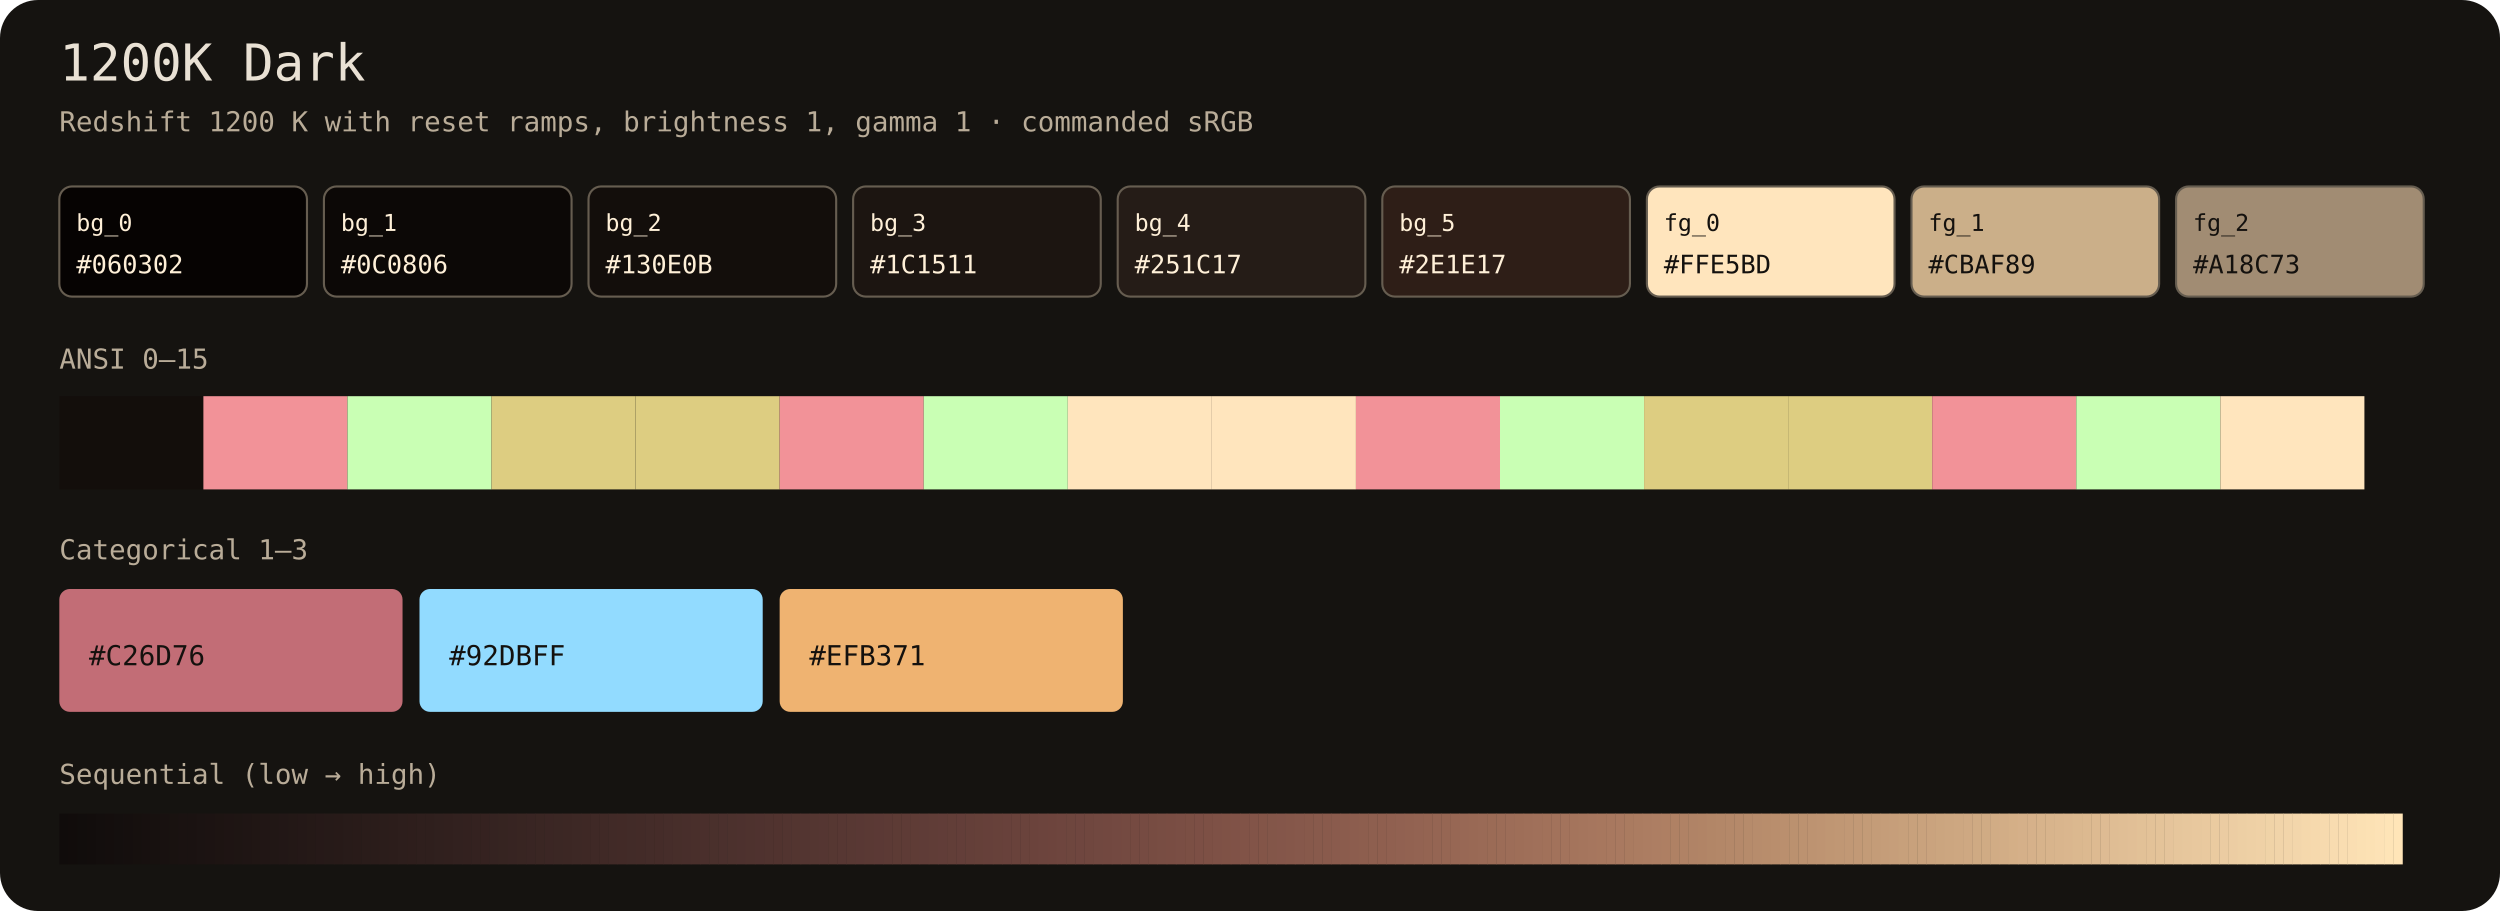
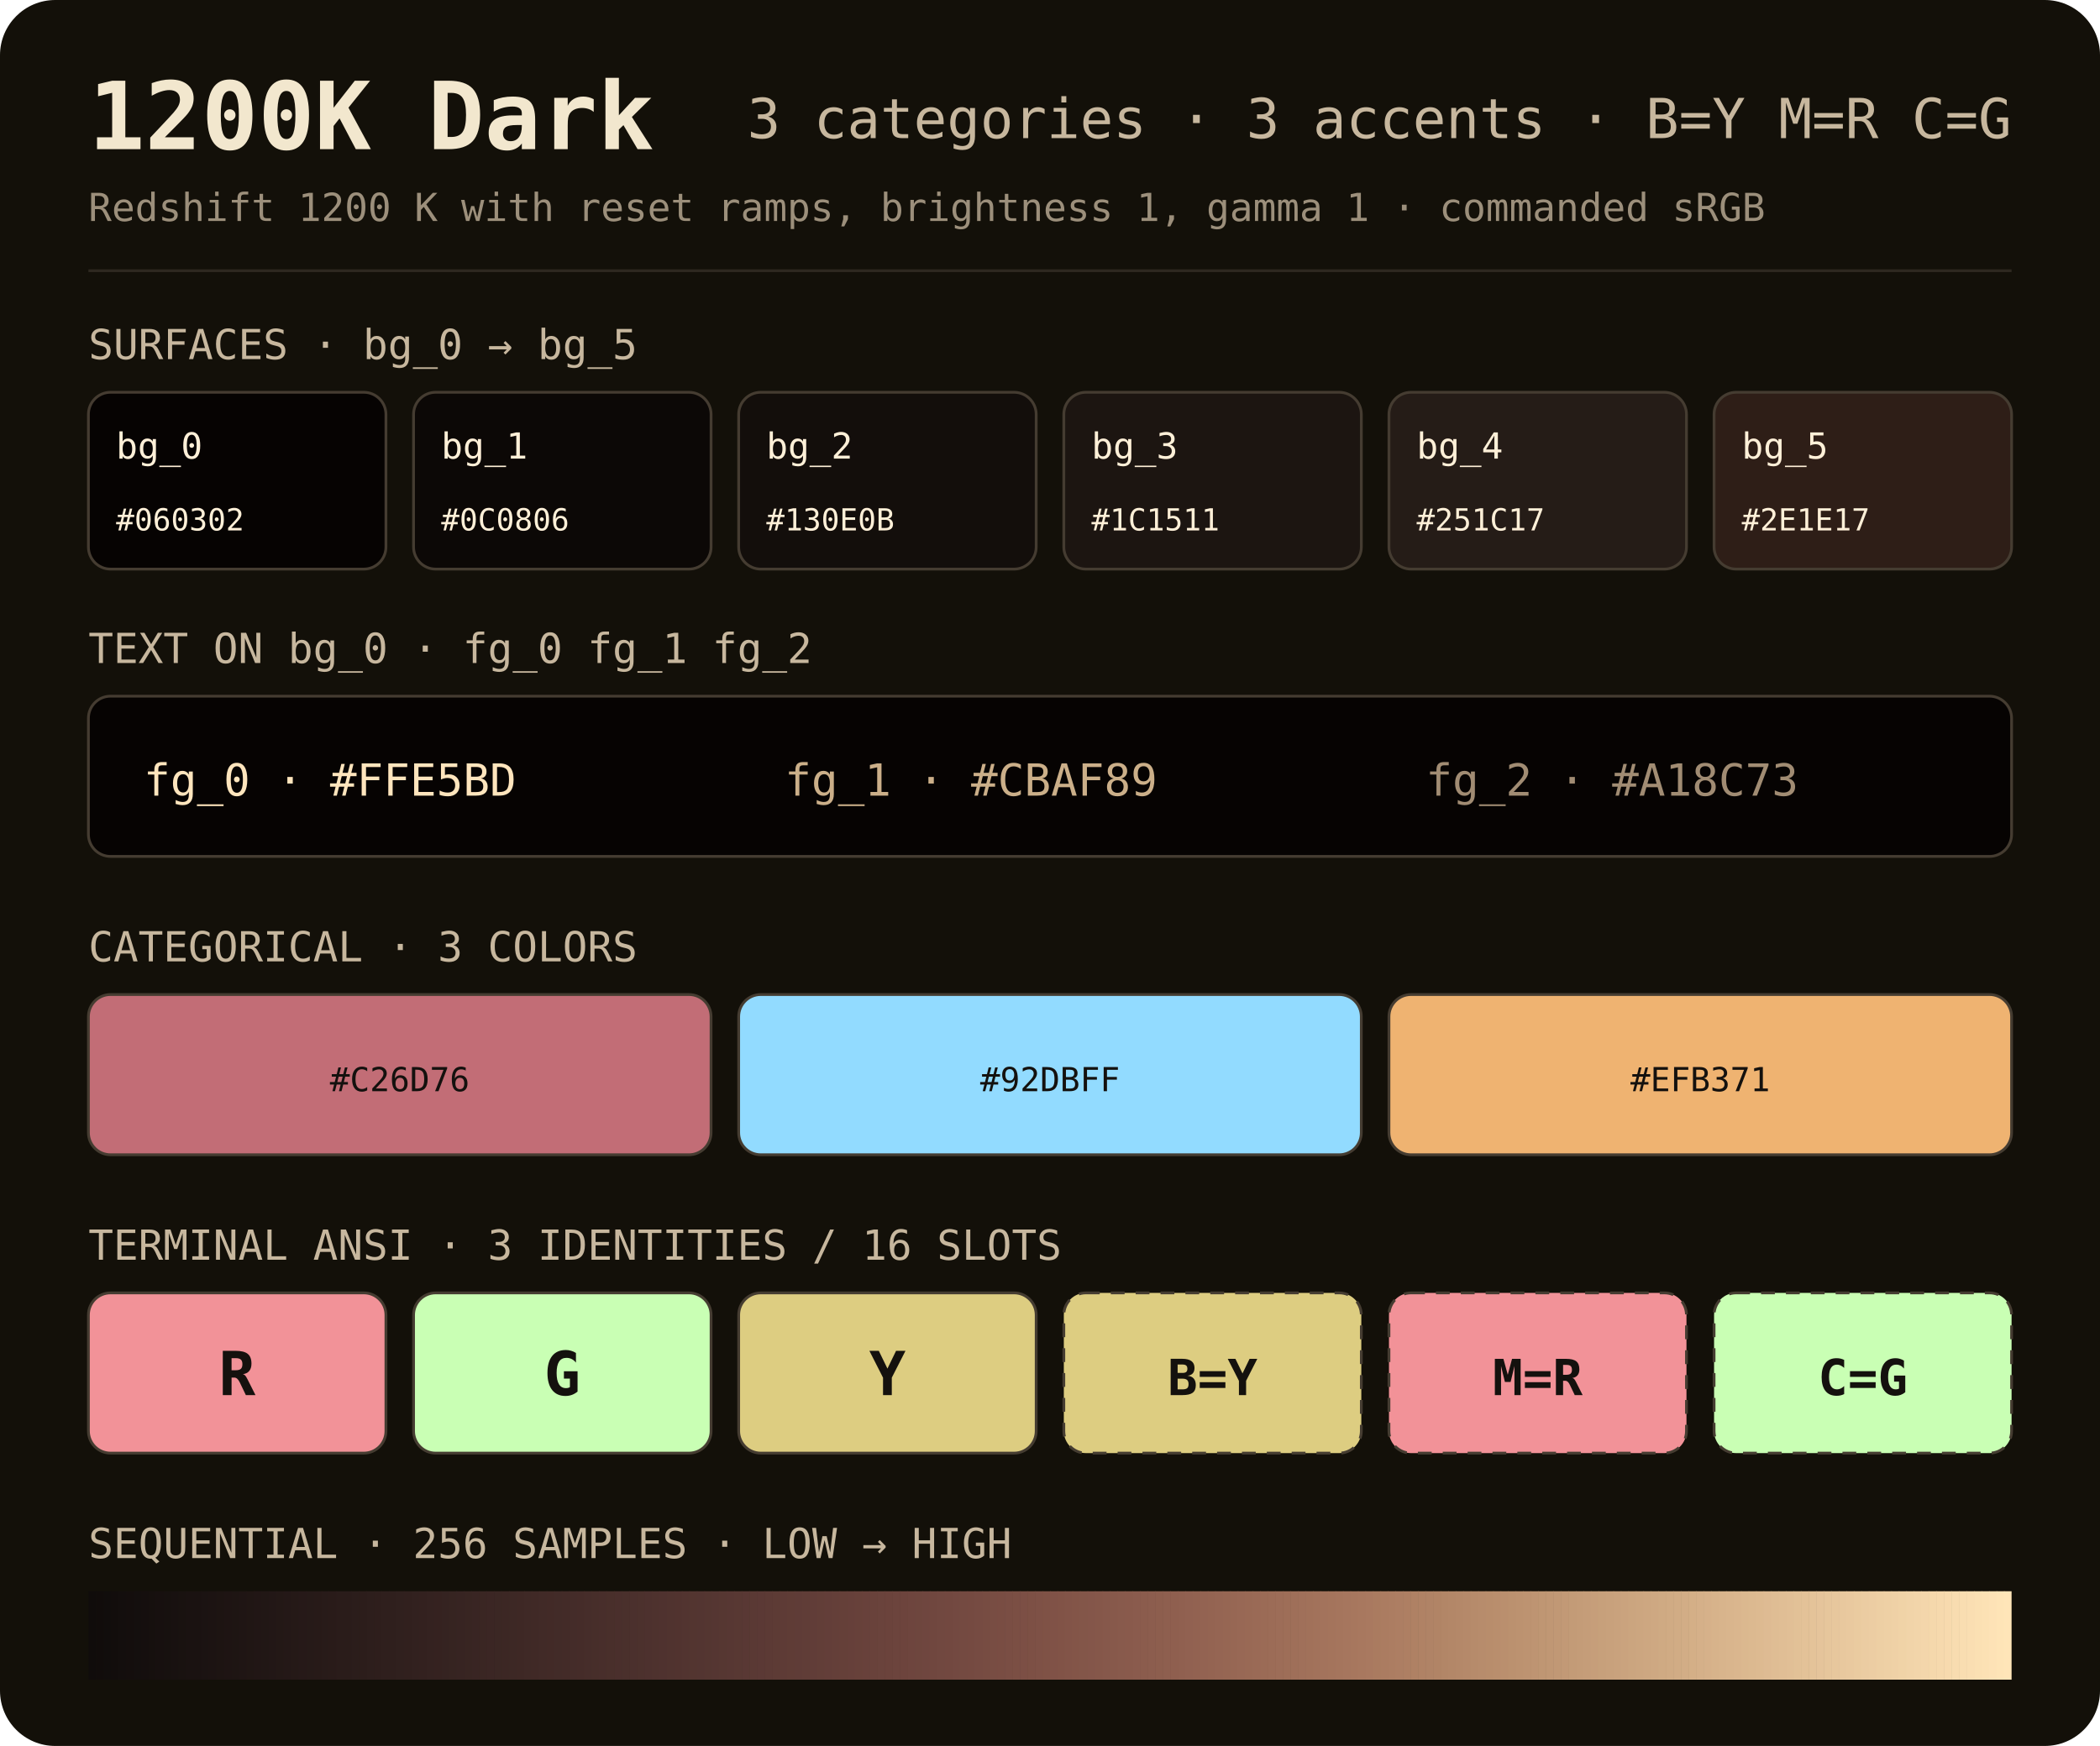
- <svg xmlns="http://www.w3.org/2000/svg" width="1180" height="430" viewBox="0 0 1180 430">
-   <rect width="100%" height="100%" rx="18" fill="#151310" />
-   <text x="28" y="38" fill="#E9E1D4" font-size="24" font-family="ui-monospace, SFMono-Regular, Menlo, monospace">1200K Dark</text>
-   <text x="28" y="62" fill="#B9AC98" font-size="13" font-family="ui-monospace, SFMono-Regular, Menlo, monospace">Redshift 1200 K with reset ramps, brightness 1, gamma 1 · commanded sRGB</text>
-   <rect x="28.00" y="88" width="116.89" height="52" rx="6" fill="#060302" stroke="#665D50" />
-   <text x="36" y="109" fill="#FFF0D8" font-size="11" font-family="ui-monospace, SFMono-Regular, Menlo, monospace">bg_0</text>
-   <text x="36" y="129" fill="#FFF0D8" font-size="12" font-family="ui-monospace, SFMono-Regular, Menlo, monospace">#060302</text>
-   <rect x="152.89" y="88" width="116.89" height="52" rx="6" fill="#0C0806" stroke="#665D50" />
-   <text x="160.889" y="109" fill="#FFF0D8" font-size="11" font-family="ui-monospace, SFMono-Regular, Menlo, monospace">bg_1</text>
-   <text x="160.889" y="129" fill="#FFF0D8" font-size="12" font-family="ui-monospace, SFMono-Regular, Menlo, monospace">#0C0806</text>
-   <rect x="277.78" y="88" width="116.89" height="52" rx="6" fill="#130E0B" stroke="#665D50" />
-   <text x="285.778" y="109" fill="#FFF0D8" font-size="11" font-family="ui-monospace, SFMono-Regular, Menlo, monospace">bg_2</text>
-   <text x="285.778" y="129" fill="#FFF0D8" font-size="12" font-family="ui-monospace, SFMono-Regular, Menlo, monospace">#130E0B</text>
-   <rect x="402.67" y="88" width="116.89" height="52" rx="6" fill="#1C1511" stroke="#665D50" />
-   <text x="410.667" y="109" fill="#FFF0D8" font-size="11" font-family="ui-monospace, SFMono-Regular, Menlo, monospace">bg_3</text>
-   <text x="410.667" y="129" fill="#FFF0D8" font-size="12" font-family="ui-monospace, SFMono-Regular, Menlo, monospace">#1C1511</text>
-   <rect x="527.56" y="88" width="116.89" height="52" rx="6" fill="#251C17" stroke="#665D50" />
-   <text x="535.556" y="109" fill="#FFF0D8" font-size="11" font-family="ui-monospace, SFMono-Regular, Menlo, monospace">bg_4</text>
-   <text x="535.556" y="129" fill="#FFF0D8" font-size="12" font-family="ui-monospace, SFMono-Regular, Menlo, monospace">#251C17</text>
-   <rect x="652.44" y="88" width="116.89" height="52" rx="6" fill="#2E1E17" stroke="#665D50" />
-   <text x="660.444" y="109" fill="#FFF0D8" font-size="11" font-family="ui-monospace, SFMono-Regular, Menlo, monospace">bg_5</text>
-   <text x="660.444" y="129" fill="#FFF0D8" font-size="12" font-family="ui-monospace, SFMono-Regular, Menlo, monospace">#2E1E17</text>
-   <rect x="777.33" y="88" width="116.89" height="52" rx="6" fill="#FFE5BD" stroke="#665D50" />
-   <text x="785.333" y="109" fill="#14110E" font-size="11" font-family="ui-monospace, SFMono-Regular, Menlo, monospace">fg_0</text>
-   <text x="785.333" y="129" fill="#14110E" font-size="12" font-family="ui-monospace, SFMono-Regular, Menlo, monospace">#FFE5BD</text>
-   <rect x="902.22" y="88" width="116.89" height="52" rx="6" fill="#CBAF89" stroke="#665D50" />
-   <text x="910.222" y="109" fill="#14110E" font-size="11" font-family="ui-monospace, SFMono-Regular, Menlo, monospace">fg_1</text>
-   <text x="910.222" y="129" fill="#14110E" font-size="12" font-family="ui-monospace, SFMono-Regular, Menlo, monospace">#CBAF89</text>
-   <rect x="1027.11" y="88" width="116.89" height="52" rx="6" fill="#A18C73" stroke="#665D50" />
-   <text x="1035.111" y="109" fill="#14110E" font-size="11" font-family="ui-monospace, SFMono-Regular, Menlo, monospace">fg_2</text>
-   <text x="1035.111" y="129" fill="#14110E" font-size="12" font-family="ui-monospace, SFMono-Regular, Menlo, monospace">#A18C73</text>
-   <text x="28" y="174" fill="#B9AC98" font-size="13" font-family="ui-monospace, SFMono-Regular, Menlo, monospace">ANSI 0–15</text>
-   <rect x="28" y="187" width="68" height="44" fill="#130E0B" />
-   <rect x="96" y="187" width="68" height="44" fill="#F29298" />
-   <rect x="164" y="187" width="68" height="44" fill="#C9FFB4" />
-   <rect x="232" y="187" width="68" height="44" fill="#DDCD81" />
-   <rect x="300" y="187" width="68" height="44" fill="#DDCD81" />
-   <rect x="368" y="187" width="68" height="44" fill="#F29298" />
-   <rect x="436" y="187" width="68" height="44" fill="#C9FFB4" />
-   <rect x="504" y="187" width="68" height="44" fill="#FFE5BD" />
-   <rect x="572" y="187" width="68" height="44" fill="#FFE5BD" />
-   <rect x="640" y="187" width="68" height="44" fill="#F29298" />
-   <rect x="708" y="187" width="68" height="44" fill="#C9FFB4" />
-   <rect x="776" y="187" width="68" height="44" fill="#DDCD81" />
-   <rect x="844" y="187" width="68" height="44" fill="#DDCD81" />
-   <rect x="912" y="187" width="68" height="44" fill="#F29298" />
-   <rect x="980" y="187" width="68" height="44" fill="#C9FFB4" />
-   <rect x="1048" y="187" width="68" height="44" fill="#FFE5BD" />
-   <text x="28" y="264" fill="#B9AC98" font-size="13" font-family="ui-monospace, SFMono-Regular, Menlo, monospace">Categorical 1–3</text>
-   <rect x="28" y="278" width="162" height="58" rx="5" fill="#C26D76" />
-   <text x="42" y="314" fill="#14110E" font-size="13" font-family="ui-monospace, SFMono-Regular, Menlo, monospace">#C26D76</text>
-   <rect x="198" y="278" width="162" height="58" rx="5" fill="#92DBFF" />
-   <text x="212" y="314" fill="#14110E" font-size="13" font-family="ui-monospace, SFMono-Regular, Menlo, monospace">#92DBFF</text>
-   <rect x="368" y="278" width="162" height="58" rx="5" fill="#EFB371" />
-   <text x="382" y="314" fill="#14110E" font-size="13" font-family="ui-monospace, SFMono-Regular, Menlo, monospace">#EFB371</text>
-   <text x="28" y="370" fill="#B9AC98" font-size="13" font-family="ui-monospace, SFMono-Regular, Menlo, monospace">Sequential (low → high)</text>
-   <rect x="28.00" y="384" width="4.5" height="24" fill="#100C0B" />
-   <rect x="32.32" y="384" width="4.5" height="24" fill="#110C0B" />
-   <rect x="36.64" y="384" width="4.5" height="24" fill="#110D0C" />
-   <rect x="40.96" y="384" width="4.5" height="24" fill="#120D0C" />
-   <rect x="45.28" y="384" width="4.5" height="24" fill="#130E0D" />
-   <rect x="49.60" y="384" width="4.5" height="24" fill="#140E0D" />
-   <rect x="53.92" y="384" width="4.5" height="24" fill="#140F0E" />
-   <rect x="58.24" y="384" width="4.5" height="24" fill="#150F0E" />
-   <rect x="62.56" y="384" width="4.5" height="24" fill="#16100E" />
-   <rect x="66.88" y="384" width="4.5" height="24" fill="#17100F" />
-   <rect x="71.20" y="384" width="4.5" height="24" fill="#17110F" />
-   <rect x="75.52" y="384" width="4.5" height="24" fill="#181110" />
-   <rect x="79.84" y="384" width="4.5" height="24" fill="#191210" />
-   <rect x="84.16" y="384" width="4.5" height="24" fill="#1A1211" />
-   <rect x="88.48" y="384" width="4.5" height="24" fill="#1A1211" />
-   <rect x="92.80" y="384" width="4.5" height="24" fill="#1B1312" />
-   <rect x="97.12" y="384" width="4.5" height="24" fill="#1C1312" />
-   <rect x="101.44" y="384" width="4.5" height="24" fill="#1D1412" />
-   <rect x="105.76" y="384" width="4.5" height="24" fill="#1E1413" />
-   <rect x="110.08" y="384" width="4.5" height="24" fill="#1E1513" />
-   <rect x="114.40" y="384" width="4.5" height="24" fill="#1F1514" />
-   <rect x="118.72" y="384" width="4.5" height="24" fill="#201614" />
-   <rect x="123.04" y="384" width="4.5" height="24" fill="#211615" />
-   <rect x="127.36" y="384" width="4.5" height="24" fill="#211715" />
-   <rect x="131.68" y="384" width="4.5" height="24" fill="#221716" />
-   <rect x="136.00" y="384" width="4.5" height="24" fill="#231816" />
-   <rect x="140.32" y="384" width="4.5" height="24" fill="#241817" />
-   <rect x="144.64" y="384" width="4.5" height="24" fill="#251917" />
-   <rect x="148.96" y="384" width="4.5" height="24" fill="#261918" />
-   <rect x="153.28" y="384" width="4.5" height="24" fill="#261A18" />
-   <rect x="157.60" y="384" width="4.5" height="24" fill="#271A18" />
-   <rect x="161.92" y="384" width="4.5" height="24" fill="#281B19" />
-   <rect x="166.24" y="384" width="4.5" height="24" fill="#291B19" />
-   <rect x="170.56" y="384" width="4.5" height="24" fill="#2A1C1A" />
-   <rect x="174.88" y="384" width="4.5" height="24" fill="#2A1C1A" />
-   <rect x="179.20" y="384" width="4.5" height="24" fill="#2B1D1B" />
-   <rect x="183.52" y="384" width="4.5" height="24" fill="#2C1D1B" />
-   <rect x="187.84" y="384" width="4.5" height="24" fill="#2D1E1C" />
-   <rect x="192.16" y="384" width="4.5" height="24" fill="#2E1E1C" />
-   <rect x="196.48" y="384" width="4.5" height="24" fill="#2F1F1D" />
-   <rect x="200.80" y="384" width="4.5" height="24" fill="#2F1F1D" />
-   <rect x="205.12" y="384" width="4.5" height="24" fill="#30201E" />
-   <rect x="209.44" y="384" width="4.5" height="24" fill="#31201E" />
-   <rect x="213.76" y="384" width="4.5" height="24" fill="#32211F" />
-   <rect x="218.08" y="384" width="4.5" height="24" fill="#33211F" />
-   <rect x="222.40" y="384" width="4.5" height="24" fill="#342220" />
-   <rect x="226.72" y="384" width="4.5" height="24" fill="#352220" />
-   <rect x="231.04" y="384" width="4.5" height="24" fill="#352321" />
-   <rect x="235.36" y="384" width="4.5" height="24" fill="#362421" />
-   <rect x="239.68" y="384" width="4.5" height="24" fill="#372422" />
-   <rect x="244.00" y="384" width="4.5" height="24" fill="#382522" />
-   <rect x="248.32" y="384" width="4.5" height="24" fill="#392523" />
-   <rect x="252.64" y="384" width="4.5" height="24" fill="#3A2623" />
-   <rect x="256.96" y="384" width="4.5" height="24" fill="#3B2624" />
-   <rect x="261.28" y="384" width="4.5" height="24" fill="#3B2724" />
-   <rect x="265.60" y="384" width="4.5" height="24" fill="#3C2724" />
-   <rect x="269.92" y="384" width="4.5" height="24" fill="#3D2825" />
-   <rect x="274.24" y="384" width="4.5" height="24" fill="#3E2825" />
-   <rect x="278.56" y="384" width="4.5" height="24" fill="#3F2926" />
-   <rect x="282.88" y="384" width="4.5" height="24" fill="#402926" />
-   <rect x="287.20" y="384" width="4.5" height="24" fill="#412A27" />
-   <rect x="291.52" y="384" width="4.5" height="24" fill="#422A27" />
-   <rect x="295.84" y="384" width="4.5" height="24" fill="#422B28" />
-   <rect x="300.16" y="384" width="4.5" height="24" fill="#432B28" />
-   <rect x="304.48" y="384" width="4.5" height="24" fill="#442C29" />
-   <rect x="308.80" y="384" width="4.5" height="24" fill="#452C29" />
-   <rect x="313.12" y="384" width="4.5" height="24" fill="#462D2A" />
-   <rect x="317.44" y="384" width="4.5" height="24" fill="#472E2A" />
-   <rect x="321.76" y="384" width="4.5" height="24" fill="#482E2B" />
-   <rect x="326.08" y="384" width="4.5" height="24" fill="#492F2B" />
-   <rect x="330.40" y="384" width="4.5" height="24" fill="#4A2F2C" />
-   <rect x="334.72" y="384" width="4.5" height="24" fill="#4A302C" />
-   <rect x="339.04" y="384" width="4.5" height="24" fill="#4B302D" />
-   <rect x="343.36" y="384" width="4.5" height="24" fill="#4C312D" />
-   <rect x="347.68" y="384" width="4.5" height="24" fill="#4D312E" />
-   <rect x="352.00" y="384" width="4.5" height="24" fill="#4E322E" />
-   <rect x="356.32" y="384" width="4.5" height="24" fill="#4F322F" />
-   <rect x="360.64" y="384" width="4.5" height="24" fill="#50332F" />
-   <rect x="364.96" y="384" width="4.5" height="24" fill="#51332F" />
-   <rect x="369.28" y="384" width="4.5" height="24" fill="#523430" />
-   <rect x="373.60" y="384" width="4.5" height="24" fill="#533530" />
-   <rect x="377.92" y="384" width="4.5" height="24" fill="#533531" />
-   <rect x="382.24" y="384" width="4.5" height="24" fill="#543631" />
-   <rect x="386.56" y="384" width="4.5" height="24" fill="#553632" />
-   <rect x="390.88" y="384" width="4.5" height="24" fill="#563732" />
-   <rect x="395.20" y="384" width="4.5" height="24" fill="#573733" />
-   <rect x="399.52" y="384" width="4.5" height="24" fill="#583833" />
-   <rect x="403.84" y="384" width="4.5" height="24" fill="#593834" />
-   <rect x="408.16" y="384" width="4.5" height="24" fill="#5A3934" />
-   <rect x="412.48" y="384" width="4.5" height="24" fill="#5B3935" />
-   <rect x="416.80" y="384" width="4.5" height="24" fill="#5C3A35" />
-   <rect x="421.12" y="384" width="4.5" height="24" fill="#5D3B35" />
-   <rect x="425.44" y="384" width="4.5" height="24" fill="#5E3B36" />
-   <rect x="429.76" y="384" width="4.5" height="24" fill="#5F3C36" />
-   <rect x="434.08" y="384" width="4.5" height="24" fill="#5F3C37" />
-   <rect x="438.40" y="384" width="4.5" height="24" fill="#603D37" />
-   <rect x="442.72" y="384" width="4.5" height="24" fill="#613D38" />
-   <rect x="447.04" y="384" width="4.5" height="24" fill="#623E38" />
-   <rect x="451.36" y="384" width="4.5" height="24" fill="#633E39" />
-   <rect x="455.68" y="384" width="4.5" height="24" fill="#643F39" />
-   <rect x="460.00" y="384" width="4.5" height="24" fill="#654039" />
-   <rect x="464.32" y="384" width="4.5" height="24" fill="#66403A" />
-   <rect x="468.64" y="384" width="4.5" height="24" fill="#67413A" />
-   <rect x="472.96" y="384" width="4.5" height="24" fill="#68413B" />
-   <rect x="477.28" y="384" width="4.5" height="24" fill="#69423B" />
-   <rect x="481.60" y="384" width="4.5" height="24" fill="#6A433C" />
-   <rect x="485.92" y="384" width="4.5" height="24" fill="#6B433C" />
-   <rect x="490.24" y="384" width="4.5" height="24" fill="#6C443D" />
-   <rect x="494.56" y="384" width="4.5" height="24" fill="#6D443D" />
-   <rect x="498.88" y="384" width="4.5" height="24" fill="#6E453E" />
-   <rect x="503.20" y="384" width="4.5" height="24" fill="#6E463E" />
-   <rect x="507.52" y="384" width="4.5" height="24" fill="#6F463F" />
-   <rect x="511.84" y="384" width="4.5" height="24" fill="#70473F" />
-   <rect x="516.16" y="384" width="4.5" height="24" fill="#714840" />
-   <rect x="520.48" y="384" width="4.5" height="24" fill="#724840" />
-   <rect x="524.80" y="384" width="4.5" height="24" fill="#734941" />
-   <rect x="529.12" y="384" width="4.5" height="24" fill="#744A41" />
-   <rect x="533.44" y="384" width="4.5" height="24" fill="#754A41" />
-   <rect x="537.76" y="384" width="4.5" height="24" fill="#764B42" />
-   <rect x="542.08" y="384" width="4.5" height="24" fill="#774C42" />
-   <rect x="546.40" y="384" width="4.5" height="24" fill="#784D43" />
-   <rect x="550.72" y="384" width="4.5" height="24" fill="#794D43" />
-   <rect x="555.04" y="384" width="4.5" height="24" fill="#7A4E44" />
-   <rect x="559.36" y="384" width="4.5" height="24" fill="#7B4F44" />
-   <rect x="563.68" y="384" width="4.5" height="24" fill="#7C4F45" />
-   <rect x="568.00" y="384" width="4.5" height="24" fill="#7D5045" />
-   <rect x="572.32" y="384" width="4.5" height="24" fill="#7E5146" />
-   <rect x="576.64" y="384" width="4.5" height="24" fill="#7F5246" />
-   <rect x="580.96" y="384" width="4.5" height="24" fill="#805247" />
-   <rect x="585.28" y="384" width="4.5" height="24" fill="#815347" />
-   <rect x="589.60" y="384" width="4.5" height="24" fill="#825448" />
-   <rect x="593.92" y="384" width="4.5" height="24" fill="#835548" />
-   <rect x="598.24" y="384" width="4.5" height="24" fill="#835649" />
-   <rect x="602.56" y="384" width="4.5" height="24" fill="#84564A" />
-   <rect x="606.88" y="384" width="4.5" height="24" fill="#85574A" />
-   <rect x="611.20" y="384" width="4.5" height="24" fill="#86584B" />
-   <rect x="615.52" y="384" width="4.5" height="24" fill="#87594B" />
-   <rect x="619.84" y="384" width="4.5" height="24" fill="#885A4C" />
-   <rect x="624.16" y="384" width="4.5" height="24" fill="#895A4C" />
-   <rect x="628.48" y="384" width="4.5" height="24" fill="#8A5B4D" />
-   <rect x="632.80" y="384" width="4.5" height="24" fill="#8B5C4D" />
-   <rect x="637.12" y="384" width="4.5" height="24" fill="#8C5D4E" />
-   <rect x="641.44" y="384" width="4.5" height="24" fill="#8D5E4E" />
-   <rect x="645.76" y="384" width="4.5" height="24" fill="#8E5F4F" />
-   <rect x="650.08" y="384" width="4.5" height="24" fill="#8F5F4F" />
-   <rect x="654.40" y="384" width="4.5" height="24" fill="#906050" />
-   <rect x="658.72" y="384" width="4.5" height="24" fill="#916151" />
-   <rect x="663.04" y="384" width="4.5" height="24" fill="#926251" />
-   <rect x="667.36" y="384" width="4.5" height="24" fill="#936352" />
-   <rect x="671.68" y="384" width="4.5" height="24" fill="#946452" />
-   <rect x="676.00" y="384" width="4.5" height="24" fill="#956553" />
-   <rect x="680.32" y="384" width="4.5" height="24" fill="#966653" />
-   <rect x="684.64" y="384" width="4.5" height="24" fill="#976754" />
-   <rect x="688.96" y="384" width="4.5" height="24" fill="#986855" />
-   <rect x="693.28" y="384" width="4.5" height="24" fill="#996955" />
-   <rect x="697.60" y="384" width="4.5" height="24" fill="#9A6A56" />
-   <rect x="701.92" y="384" width="4.5" height="24" fill="#9B6B56" />
-   <rect x="706.24" y="384" width="4.5" height="24" fill="#9C6C57" />
-   <rect x="710.56" y="384" width="4.5" height="24" fill="#9D6D58" />
-   <rect x="714.88" y="384" width="4.5" height="24" fill="#9E6E58" />
-   <rect x="719.20" y="384" width="4.5" height="24" fill="#9F6F59" />
-   <rect x="723.52" y="384" width="4.5" height="24" fill="#A0705A" />
-   <rect x="727.84" y="384" width="4.5" height="24" fill="#A1715A" />
-   <rect x="732.16" y="384" width="4.5" height="24" fill="#A2725B" />
-   <rect x="736.48" y="384" width="4.5" height="24" fill="#A3735C" />
-   <rect x="740.80" y="384" width="4.5" height="24" fill="#A4745C" />
-   <rect x="745.12" y="384" width="4.5" height="24" fill="#A5755D" />
-   <rect x="749.44" y="384" width="4.5" height="24" fill="#A6765E" />
-   <rect x="753.76" y="384" width="4.5" height="24" fill="#A7775E" />
-   <rect x="758.08" y="384" width="4.5" height="24" fill="#A8785F" />
-   <rect x="762.40" y="384" width="4.5" height="24" fill="#A97960" />
-   <rect x="766.72" y="384" width="4.5" height="24" fill="#AA7B60" />
-   <rect x="771.04" y="384" width="4.5" height="24" fill="#AB7C61" />
-   <rect x="775.36" y="384" width="4.5" height="24" fill="#AC7D62" />
-   <rect x="779.68" y="384" width="4.5" height="24" fill="#AD7E63" />
-   <rect x="784.00" y="384" width="4.5" height="24" fill="#AE7F63" />
-   <rect x="788.32" y="384" width="4.5" height="24" fill="#AF8164" />
-   <rect x="792.64" y="384" width="4.5" height="24" fill="#B08265" />
-   <rect x="796.96" y="384" width="4.5" height="24" fill="#B08366" />
-   <rect x="801.28" y="384" width="4.5" height="24" fill="#B18466" />
-   <rect x="805.60" y="384" width="4.5" height="24" fill="#B28667" />
-   <rect x="809.92" y="384" width="4.5" height="24" fill="#B38768" />
-   <rect x="814.24" y="384" width="4.5" height="24" fill="#B48869" />
-   <rect x="818.56" y="384" width="4.5" height="24" fill="#B5896A" />
-   <rect x="822.88" y="384" width="4.5" height="24" fill="#B68B6B" />
-   <rect x="827.20" y="384" width="4.5" height="24" fill="#B78C6C" />
-   <rect x="831.52" y="384" width="4.5" height="24" fill="#B88D6C" />
-   <rect x="835.84" y="384" width="4.5" height="24" fill="#B98E6D" />
-   <rect x="840.16" y="384" width="4.5" height="24" fill="#BA8F6E" />
-   <rect x="844.48" y="384" width="4.5" height="24" fill="#BB916F" />
-   <rect x="848.80" y="384" width="4.5" height="24" fill="#BC9270" />
-   <rect x="853.12" y="384" width="4.5" height="24" fill="#BD9371" />
-   <rect x="857.44" y="384" width="4.5" height="24" fill="#BE9472" />
-   <rect x="861.76" y="384" width="4.5" height="24" fill="#BF9673" />
-   <rect x="866.08" y="384" width="4.5" height="24" fill="#C09774" />
-   <rect x="870.40" y="384" width="4.5" height="24" fill="#C19875" />
-   <rect x="874.72" y="384" width="4.5" height="24" fill="#C29976" />
-   <rect x="879.04" y="384" width="4.5" height="24" fill="#C39B77" />
-   <rect x="883.36" y="384" width="4.5" height="24" fill="#C49C78" />
-   <rect x="887.68" y="384" width="4.5" height="24" fill="#C59D79" />
-   <rect x="892.00" y="384" width="4.5" height="24" fill="#C69E7A" />
-   <rect x="896.32" y="384" width="4.5" height="24" fill="#C7A07B" />
-   <rect x="900.64" y="384" width="4.5" height="24" fill="#C8A17C" />
-   <rect x="904.96" y="384" width="4.5" height="24" fill="#C9A27D" />
-   <rect x="909.28" y="384" width="4.5" height="24" fill="#CAA37E" />
-   <rect x="913.60" y="384" width="4.5" height="24" fill="#CBA57F" />
-   <rect x="917.92" y="384" width="4.5" height="24" fill="#CCA680" />
-   <rect x="922.24" y="384" width="4.5" height="24" fill="#CDA781" />
-   <rect x="926.56" y="384" width="4.5" height="24" fill="#CEA882" />
-   <rect x="930.88" y="384" width="4.5" height="24" fill="#CFAA83" />
-   <rect x="935.20" y="384" width="4.5" height="24" fill="#D0AB84" />
-   <rect x="939.52" y="384" width="4.5" height="24" fill="#D1AC85" />
-   <rect x="943.84" y="384" width="4.5" height="24" fill="#D2AD86" />
-   <rect x="948.16" y="384" width="4.5" height="24" fill="#D4AF87" />
-   <rect x="952.48" y="384" width="4.5" height="24" fill="#D5B089" />
-   <rect x="956.80" y="384" width="4.5" height="24" fill="#D6B18A" />
-   <rect x="961.12" y="384" width="4.5" height="24" fill="#D7B38B" />
-   <rect x="965.44" y="384" width="4.5" height="24" fill="#D8B48C" />
-   <rect x="969.76" y="384" width="4.5" height="24" fill="#D9B58D" />
-   <rect x="974.08" y="384" width="4.5" height="24" fill="#DAB68E" />
-   <rect x="978.40" y="384" width="4.5" height="24" fill="#DBB88F" />
-   <rect x="982.72" y="384" width="4.5" height="24" fill="#DCB990" />
-   <rect x="987.04" y="384" width="4.5" height="24" fill="#DDBA91" />
-   <rect x="991.36" y="384" width="4.5" height="24" fill="#DEBB93" />
-   <rect x="995.68" y="384" width="4.5" height="24" fill="#DFBD94" />
-   <rect x="1000.00" y="384" width="4.5" height="24" fill="#E0BE95" />
-   <rect x="1004.32" y="384" width="4.5" height="24" fill="#E1BF96" />
-   <rect x="1008.64" y="384" width="4.5" height="24" fill="#E2C197" />
-   <rect x="1012.96" y="384" width="4.5" height="24" fill="#E3C298" />
-   <rect x="1017.28" y="384" width="4.5" height="24" fill="#E4C399" />
-   <rect x="1021.60" y="384" width="4.5" height="24" fill="#E5C49B" />
-   <rect x="1025.92" y="384" width="4.5" height="24" fill="#E6C69C" />
-   <rect x="1030.24" y="384" width="4.5" height="24" fill="#E7C79D" />
-   <rect x="1034.56" y="384" width="4.5" height="24" fill="#E8C89E" />
-   <rect x="1038.88" y="384" width="4.5" height="24" fill="#E9C99F" />
-   <rect x="1043.20" y="384" width="4.5" height="24" fill="#EACBA0" />
-   <rect x="1047.52" y="384" width="4.5" height="24" fill="#EBCCA2" />
-   <rect x="1051.84" y="384" width="4.5" height="24" fill="#ECCDA3" />
-   <rect x="1056.16" y="384" width="4.5" height="24" fill="#EDCFA4" />
-   <rect x="1060.48" y="384" width="4.5" height="24" fill="#EED0A5" />
-   <rect x="1064.80" y="384" width="4.5" height="24" fill="#EFD1A6" />
-   <rect x="1069.12" y="384" width="4.5" height="24" fill="#F0D3A7" />
-   <rect x="1073.44" y="384" width="4.5" height="24" fill="#F1D4A9" />
-   <rect x="1077.76" y="384" width="4.5" height="24" fill="#F2D5AA" />
-   <rect x="1082.08" y="384" width="4.5" height="24" fill="#F3D6AB" />
-   <rect x="1086.40" y="384" width="4.5" height="24" fill="#F5D8AC" />
-   <rect x="1090.72" y="384" width="4.5" height="24" fill="#F6D9AD" />
-   <rect x="1095.04" y="384" width="4.5" height="24" fill="#F7DAAE" />
-   <rect x="1099.36" y="384" width="4.5" height="24" fill="#F8DCB0" />
-   <rect x="1103.68" y="384" width="4.5" height="24" fill="#F9DDB1" />
-   <rect x="1108.00" y="384" width="4.5" height="24" fill="#FADEB2" />
-   <rect x="1112.32" y="384" width="4.5" height="24" fill="#FBE0B3" />
-   <rect x="1116.64" y="384" width="4.5" height="24" fill="#FCE1B4" />
-   <rect x="1120.96" y="384" width="4.5" height="24" fill="#FDE2B6" />
-   <rect x="1125.28" y="384" width="4.5" height="24" fill="#FEE4B7" />
-   <rect x="1129.60" y="384" width="4.5" height="24" fill="#FFE5B8" />
+ <svg xmlns="http://www.w3.org/2000/svg" width="760" height="632" viewBox="0 0 760 632">
+   <rect width="100%" height="100%" rx="20" fill="#131009" />
+   <text x="32" y="54" fill="#F2E7CE" font-size="34" font-family="ui-monospace, SFMono-Regular, Menlo, monospace" font-weight="700">1200K Dark</text>
+   <text x="728" y="50" fill="#C7B79E" font-size="20" font-family="ui-monospace, SFMono-Regular, Menlo, monospace" text-anchor="end">3 categories · 3 accents · B=Y M=R C=G</text>
+   <text x="32" y="80" fill="#9C8F7B" font-size="14" font-family="ui-monospace, SFMono-Regular, Menlo, monospace">Redshift 1200 K with reset ramps, brightness 1, gamma 1 · commanded sRGB</text>
+   <line x1="32" y1="98" x2="728" y2="98" stroke="#2E2820" />
+   <text x="32" y="130" fill="#C7B79E" font-size="15" font-family="ui-monospace, SFMono-Regular, Menlo, monospace">SURFACES · bg_0 → bg_5</text>
+   <rect x="32.00" y="142" width="107.67" height="64" rx="8" fill="#060302" stroke="#453C31" />
+   <text x="42.0" y="166" fill="#FFF0D8" font-size="13" font-family="ui-monospace, SFMono-Regular, Menlo, monospace">bg_0</text>
+   <text x="42.0" y="192" fill="#FFF0D8" font-size="11" font-family="ui-monospace, SFMono-Regular, Menlo, monospace">#060302</text>
+   <rect x="149.67" y="142" width="107.67" height="64" rx="8" fill="#0C0806" stroke="#453C31" />
+   <text x="159.667" y="166" fill="#FFF0D8" font-size="13" font-family="ui-monospace, SFMono-Regular, Menlo, monospace">bg_1</text>
+   <text x="159.667" y="192" fill="#FFF0D8" font-size="11" font-family="ui-monospace, SFMono-Regular, Menlo, monospace">#0C0806</text>
+   <rect x="267.33" y="142" width="107.67" height="64" rx="8" fill="#130E0B" stroke="#453C31" />
+   <text x="277.333" y="166" fill="#FFF0D8" font-size="13" font-family="ui-monospace, SFMono-Regular, Menlo, monospace">bg_2</text>
+   <text x="277.333" y="192" fill="#FFF0D8" font-size="11" font-family="ui-monospace, SFMono-Regular, Menlo, monospace">#130E0B</text>
+   <rect x="385.00" y="142" width="107.67" height="64" rx="8" fill="#1C1511" stroke="#453C31" />
+   <text x="395.0" y="166" fill="#FFF0D8" font-size="13" font-family="ui-monospace, SFMono-Regular, Menlo, monospace">bg_3</text>
+   <text x="395.0" y="192" fill="#FFF0D8" font-size="11" font-family="ui-monospace, SFMono-Regular, Menlo, monospace">#1C1511</text>
+   <rect x="502.67" y="142" width="107.67" height="64" rx="8" fill="#251C17" stroke="#453C31" />
+   <text x="512.667" y="166" fill="#FFF0D8" font-size="13" font-family="ui-monospace, SFMono-Regular, Menlo, monospace">bg_4</text>
+   <text x="512.667" y="192" fill="#FFF0D8" font-size="11" font-family="ui-monospace, SFMono-Regular, Menlo, monospace">#251C17</text>
+   <rect x="620.33" y="142" width="107.67" height="64" rx="8" fill="#2E1E17" stroke="#453C31" />
+   <text x="630.333" y="166" fill="#FFF0D8" font-size="13" font-family="ui-monospace, SFMono-Regular, Menlo, monospace">bg_5</text>
+   <text x="630.333" y="192" fill="#FFF0D8" font-size="11" font-family="ui-monospace, SFMono-Regular, Menlo, monospace">#2E1E17</text>
+   <text x="32" y="240" fill="#C7B79E" font-size="15" font-family="ui-monospace, SFMono-Regular, Menlo, monospace">TEXT ON bg_0 · fg_0 fg_1 fg_2</text>
+   <rect x="32" y="252" width="696" height="58" rx="8" fill="#060302" stroke="#453C31" />
+   <text x="52" y="288" fill="#FFE5BD" font-size="16" font-family="ui-monospace, SFMono-Regular, Menlo, monospace">fg_0 · #FFE5BD</text>
+   <text x="284" y="288" fill="#CBAF89" font-size="16" font-family="ui-monospace, SFMono-Regular, Menlo, monospace">fg_1 · #CBAF89</text>
+   <text x="516" y="288" fill="#A18C73" font-size="16" font-family="ui-monospace, SFMono-Regular, Menlo, monospace">fg_2 · #A18C73</text>
+   <text x="32" y="348" fill="#C7B79E" font-size="15" font-family="ui-monospace, SFMono-Regular, Menlo, monospace">CATEGORICAL · 3 COLORS</text>
+   <rect x="32.00" y="360" width="225.33" height="58" rx="8" fill="#C26D76" stroke="#453C31" />
+   <text x="144.667" y="395" fill="#14110E" font-size="12" font-family="ui-monospace, SFMono-Regular, Menlo, monospace" text-anchor="middle">#C26D76</text>
+   <rect x="267.33" y="360" width="225.33" height="58" rx="8" fill="#92DBFF" stroke="#453C31" />
+   <text x="380" y="395" fill="#14110E" font-size="12" font-family="ui-monospace, SFMono-Regular, Menlo, monospace" text-anchor="middle">#92DBFF</text>
+   <rect x="502.67" y="360" width="225.33" height="58" rx="8" fill="#EFB371" stroke="#453C31" />
+   <text x="615.333" y="395" fill="#14110E" font-size="12" font-family="ui-monospace, SFMono-Regular, Menlo, monospace" text-anchor="middle">#EFB371</text>
+   <text x="32" y="456" fill="#C7B79E" font-size="15" font-family="ui-monospace, SFMono-Regular, Menlo, monospace">TERMINAL ANSI · 3 IDENTITIES / 16 SLOTS</text>
+   <rect x="32.00" y="468" width="107.67" height="58" rx="8" fill="#F29298" stroke="#453C31" />
+   <text x="85.833" y="505" fill="#14110E" font-size="22" font-family="ui-monospace, SFMono-Regular, Menlo, monospace" font-weight="700" text-anchor="middle">R</text>
+   <rect x="149.67" y="468" width="107.67" height="58" rx="8" fill="#C9FFB4" stroke="#453C31" />
+   <text x="203.5" y="505" fill="#14110E" font-size="22" font-family="ui-monospace, SFMono-Regular, Menlo, monospace" font-weight="700" text-anchor="middle">G</text>
+   <rect x="267.33" y="468" width="107.67" height="58" rx="8" fill="#DDCD81" stroke="#453C31" />
+   <text x="321.167" y="505" fill="#14110E" font-size="22" font-family="ui-monospace, SFMono-Regular, Menlo, monospace" font-weight="700" text-anchor="middle">Y</text>
+   <rect x="385.00" y="468" width="107.67" height="58" rx="8" fill="#DDCD81" stroke="#453C31" stroke-dasharray="5 4" />
+   <text x="438.833" y="505" fill="#14110E" font-size="18" font-family="ui-monospace, SFMono-Regular, Menlo, monospace" font-weight="700" text-anchor="middle">B=Y</text>
+   <rect x="502.67" y="468" width="107.67" height="58" rx="8" fill="#F29298" stroke="#453C31" stroke-dasharray="5 4" />
+   <text x="556.5" y="505" fill="#14110E" font-size="18" font-family="ui-monospace, SFMono-Regular, Menlo, monospace" font-weight="700" text-anchor="middle">M=R</text>
+   <rect x="620.33" y="468" width="107.67" height="58" rx="8" fill="#C9FFB4" stroke="#453C31" stroke-dasharray="5 4" />
+   <text x="674.167" y="505" fill="#14110E" font-size="18" font-family="ui-monospace, SFMono-Regular, Menlo, monospace" font-weight="700" text-anchor="middle">C=G</text>
+   <text x="32" y="564" fill="#C7B79E" font-size="15" font-family="ui-monospace, SFMono-Regular, Menlo, monospace">SEQUENTIAL · 256 SAMPLES · LOW → HIGH</text>
+   <rect x="32" y="576" width="2.9" height="32" fill="#100C0B" />
+   <rect x="34.719" y="576" width="2.9" height="32" fill="#110C0B" />
+   <rect x="37.438" y="576" width="2.9" height="32" fill="#110D0C" />
+   <rect x="40.156" y="576" width="2.9" height="32" fill="#120D0C" />
+   <rect x="42.875" y="576" width="2.9" height="32" fill="#130E0D" />
+   <rect x="45.594" y="576" width="2.9" height="32" fill="#140E0D" />
+   <rect x="48.312" y="576" width="2.9" height="32" fill="#140F0E" />
+   <rect x="51.031" y="576" width="2.9" height="32" fill="#150F0E" />
+   <rect x="53.75" y="576" width="2.9" height="32" fill="#16100E" />
+   <rect x="56.469" y="576" width="2.9" height="32" fill="#17100F" />
+   <rect x="59.188" y="576" width="2.9" height="32" fill="#17110F" />
+   <rect x="61.906" y="576" width="2.9" height="32" fill="#181110" />
+   <rect x="64.625" y="576" width="2.9" height="32" fill="#191210" />
+   <rect x="67.344" y="576" width="2.9" height="32" fill="#1A1211" />
+   <rect x="70.062" y="576" width="2.9" height="32" fill="#1A1211" />
+   <rect x="72.781" y="576" width="2.9" height="32" fill="#1B1312" />
+   <rect x="75.5" y="576" width="2.9" height="32" fill="#1C1312" />
+   <rect x="78.219" y="576" width="2.9" height="32" fill="#1D1412" />
+   <rect x="80.938" y="576" width="2.9" height="32" fill="#1E1413" />
+   <rect x="83.656" y="576" width="2.9" height="32" fill="#1E1513" />
+   <rect x="86.375" y="576" width="2.9" height="32" fill="#1F1514" />
+   <rect x="89.094" y="576" width="2.9" height="32" fill="#201614" />
+   <rect x="91.812" y="576" width="2.9" height="32" fill="#211615" />
+   <rect x="94.531" y="576" width="2.9" height="32" fill="#211715" />
+   <rect x="97.25" y="576" width="2.9" height="32" fill="#221716" />
+   <rect x="99.969" y="576" width="2.9" height="32" fill="#231816" />
+   <rect x="102.688" y="576" width="2.9" height="32" fill="#241817" />
+   <rect x="105.406" y="576" width="2.9" height="32" fill="#251917" />
+   <rect x="108.125" y="576" width="2.9" height="32" fill="#261918" />
+   <rect x="110.844" y="576" width="2.9" height="32" fill="#261A18" />
+   <rect x="113.562" y="576" width="2.9" height="32" fill="#271A18" />
+   <rect x="116.281" y="576" width="2.9" height="32" fill="#281B19" />
+   <rect x="119" y="576" width="2.9" height="32" fill="#291B19" />
+   <rect x="121.719" y="576" width="2.9" height="32" fill="#2A1C1A" />
+   <rect x="124.438" y="576" width="2.9" height="32" fill="#2A1C1A" />
+   <rect x="127.156" y="576" width="2.9" height="32" fill="#2B1D1B" />
+   <rect x="129.875" y="576" width="2.9" height="32" fill="#2C1D1B" />
+   <rect x="132.594" y="576" width="2.9" height="32" fill="#2D1E1C" />
+   <rect x="135.312" y="576" width="2.9" height="32" fill="#2E1E1C" />
+   <rect x="138.031" y="576" width="2.9" height="32" fill="#2F1F1D" />
+   <rect x="140.75" y="576" width="2.9" height="32" fill="#2F1F1D" />
+   <rect x="143.469" y="576" width="2.9" height="32" fill="#30201E" />
+   <rect x="146.188" y="576" width="2.9" height="32" fill="#31201E" />
+   <rect x="148.906" y="576" width="2.9" height="32" fill="#32211F" />
+   <rect x="151.625" y="576" width="2.9" height="32" fill="#33211F" />
+   <rect x="154.344" y="576" width="2.9" height="32" fill="#342220" />
+   <rect x="157.062" y="576" width="2.9" height="32" fill="#352220" />
+   <rect x="159.781" y="576" width="2.9" height="32" fill="#352321" />
+   <rect x="162.5" y="576" width="2.9" height="32" fill="#362421" />
+   <rect x="165.219" y="576" width="2.9" height="32" fill="#372422" />
+   <rect x="167.938" y="576" width="2.9" height="32" fill="#382522" />
+   <rect x="170.656" y="576" width="2.9" height="32" fill="#392523" />
+   <rect x="173.375" y="576" width="2.9" height="32" fill="#3A2623" />
+   <rect x="176.094" y="576" width="2.9" height="32" fill="#3B2624" />
+   <rect x="178.812" y="576" width="2.9" height="32" fill="#3B2724" />
+   <rect x="181.531" y="576" width="2.9" height="32" fill="#3C2724" />
+   <rect x="184.25" y="576" width="2.9" height="32" fill="#3D2825" />
+   <rect x="186.969" y="576" width="2.9" height="32" fill="#3E2825" />
+   <rect x="189.688" y="576" width="2.9" height="32" fill="#3F2926" />
+   <rect x="192.406" y="576" width="2.9" height="32" fill="#402926" />
+   <rect x="195.125" y="576" width="2.9" height="32" fill="#412A27" />
+   <rect x="197.844" y="576" width="2.9" height="32" fill="#422A27" />
+   <rect x="200.562" y="576" width="2.9" height="32" fill="#422B28" />
+   <rect x="203.281" y="576" width="2.9" height="32" fill="#432B28" />
+   <rect x="206" y="576" width="2.9" height="32" fill="#442C29" />
+   <rect x="208.719" y="576" width="2.9" height="32" fill="#452C29" />
+   <rect x="211.438" y="576" width="2.9" height="32" fill="#462D2A" />
+   <rect x="214.156" y="576" width="2.9" height="32" fill="#472E2A" />
+   <rect x="216.875" y="576" width="2.9" height="32" fill="#482E2B" />
+   <rect x="219.594" y="576" width="2.9" height="32" fill="#492F2B" />
+   <rect x="222.312" y="576" width="2.9" height="32" fill="#4A2F2C" />
+   <rect x="225.031" y="576" width="2.9" height="32" fill="#4A302C" />
+   <rect x="227.75" y="576" width="2.9" height="32" fill="#4B302D" />
+   <rect x="230.469" y="576" width="2.9" height="32" fill="#4C312D" />
+   <rect x="233.188" y="576" width="2.9" height="32" fill="#4D312E" />
+   <rect x="235.906" y="576" width="2.9" height="32" fill="#4E322E" />
+   <rect x="238.625" y="576" width="2.9" height="32" fill="#4F322F" />
+   <rect x="241.344" y="576" width="2.9" height="32" fill="#50332F" />
+   <rect x="244.062" y="576" width="2.9" height="32" fill="#51332F" />
+   <rect x="246.781" y="576" width="2.9" height="32" fill="#523430" />
+   <rect x="249.5" y="576" width="2.9" height="32" fill="#533530" />
+   <rect x="252.219" y="576" width="2.9" height="32" fill="#533531" />
+   <rect x="254.938" y="576" width="2.9" height="32" fill="#543631" />
+   <rect x="257.656" y="576" width="2.9" height="32" fill="#553632" />
+   <rect x="260.375" y="576" width="2.9" height="32" fill="#563732" />
+   <rect x="263.094" y="576" width="2.9" height="32" fill="#573733" />
+   <rect x="265.812" y="576" width="2.9" height="32" fill="#583833" />
+   <rect x="268.531" y="576" width="2.9" height="32" fill="#593834" />
+   <rect x="271.25" y="576" width="2.9" height="32" fill="#5A3934" />
+   <rect x="273.969" y="576" width="2.9" height="32" fill="#5B3935" />
+   <rect x="276.688" y="576" width="2.9" height="32" fill="#5C3A35" />
+   <rect x="279.406" y="576" width="2.9" height="32" fill="#5D3B35" />
+   <rect x="282.125" y="576" width="2.9" height="32" fill="#5E3B36" />
+   <rect x="284.844" y="576" width="2.9" height="32" fill="#5F3C36" />
+   <rect x="287.562" y="576" width="2.9" height="32" fill="#5F3C37" />
+   <rect x="290.281" y="576" width="2.9" height="32" fill="#603D37" />
+   <rect x="293" y="576" width="2.9" height="32" fill="#613D38" />
+   <rect x="295.719" y="576" width="2.9" height="32" fill="#623E38" />
+   <rect x="298.438" y="576" width="2.9" height="32" fill="#633E39" />
+   <rect x="301.156" y="576" width="2.9" height="32" fill="#643F39" />
+   <rect x="303.875" y="576" width="2.9" height="32" fill="#654039" />
+   <rect x="306.594" y="576" width="2.9" height="32" fill="#66403A" />
+   <rect x="309.312" y="576" width="2.9" height="32" fill="#67413A" />
+   <rect x="312.031" y="576" width="2.9" height="32" fill="#68413B" />
+   <rect x="314.75" y="576" width="2.9" height="32" fill="#69423B" />
+   <rect x="317.469" y="576" width="2.9" height="32" fill="#6A433C" />
+   <rect x="320.188" y="576" width="2.9" height="32" fill="#6B433C" />
+   <rect x="322.906" y="576" width="2.9" height="32" fill="#6C443D" />
+   <rect x="325.625" y="576" width="2.9" height="32" fill="#6D443D" />
+   <rect x="328.344" y="576" width="2.9" height="32" fill="#6E453E" />
+   <rect x="331.062" y="576" width="2.9" height="32" fill="#6E463E" />
+   <rect x="333.781" y="576" width="2.9" height="32" fill="#6F463F" />
+   <rect x="336.5" y="576" width="2.9" height="32" fill="#70473F" />
+   <rect x="339.219" y="576" width="2.9" height="32" fill="#714840" />
+   <rect x="341.938" y="576" width="2.9" height="32" fill="#724840" />
+   <rect x="344.656" y="576" width="2.9" height="32" fill="#734941" />
+   <rect x="347.375" y="576" width="2.9" height="32" fill="#744A41" />
+   <rect x="350.094" y="576" width="2.9" height="32" fill="#754A41" />
+   <rect x="352.812" y="576" width="2.9" height="32" fill="#764B42" />
+   <rect x="355.531" y="576" width="2.9" height="32" fill="#774C42" />
+   <rect x="358.25" y="576" width="2.9" height="32" fill="#784D43" />
+   <rect x="360.969" y="576" width="2.9" height="32" fill="#794D43" />
+   <rect x="363.688" y="576" width="2.9" height="32" fill="#7A4E44" />
+   <rect x="366.406" y="576" width="2.9" height="32" fill="#7B4F44" />
+   <rect x="369.125" y="576" width="2.9" height="32" fill="#7C4F45" />
+   <rect x="371.844" y="576" width="2.9" height="32" fill="#7D5045" />
+   <rect x="374.562" y="576" width="2.9" height="32" fill="#7E5146" />
+   <rect x="377.281" y="576" width="2.9" height="32" fill="#7F5246" />
+   <rect x="380" y="576" width="2.9" height="32" fill="#805247" />
+   <rect x="382.719" y="576" width="2.9" height="32" fill="#815347" />
+   <rect x="385.438" y="576" width="2.9" height="32" fill="#825448" />
+   <rect x="388.156" y="576" width="2.9" height="32" fill="#835548" />
+   <rect x="390.875" y="576" width="2.9" height="32" fill="#835649" />
+   <rect x="393.594" y="576" width="2.9" height="32" fill="#84564A" />
+   <rect x="396.312" y="576" width="2.9" height="32" fill="#85574A" />
+   <rect x="399.031" y="576" width="2.9" height="32" fill="#86584B" />
+   <rect x="401.75" y="576" width="2.9" height="32" fill="#87594B" />
+   <rect x="404.469" y="576" width="2.9" height="32" fill="#885A4C" />
+   <rect x="407.188" y="576" width="2.9" height="32" fill="#895A4C" />
+   <rect x="409.906" y="576" width="2.9" height="32" fill="#8A5B4D" />
+   <rect x="412.625" y="576" width="2.9" height="32" fill="#8B5C4D" />
+   <rect x="415.344" y="576" width="2.9" height="32" fill="#8C5D4E" />
+   <rect x="418.062" y="576" width="2.9" height="32" fill="#8D5E4E" />
+   <rect x="420.781" y="576" width="2.9" height="32" fill="#8E5F4F" />
+   <rect x="423.5" y="576" width="2.9" height="32" fill="#8F5F4F" />
+   <rect x="426.219" y="576" width="2.9" height="32" fill="#906050" />
+   <rect x="428.938" y="576" width="2.9" height="32" fill="#916151" />
+   <rect x="431.656" y="576" width="2.9" height="32" fill="#926251" />
+   <rect x="434.375" y="576" width="2.9" height="32" fill="#936352" />
+   <rect x="437.094" y="576" width="2.9" height="32" fill="#946452" />
+   <rect x="439.812" y="576" width="2.9" height="32" fill="#956553" />
+   <rect x="442.531" y="576" width="2.9" height="32" fill="#966653" />
+   <rect x="445.25" y="576" width="2.9" height="32" fill="#976754" />
+   <rect x="447.969" y="576" width="2.9" height="32" fill="#986855" />
+   <rect x="450.688" y="576" width="2.9" height="32" fill="#996955" />
+   <rect x="453.406" y="576" width="2.9" height="32" fill="#9A6A56" />
+   <rect x="456.125" y="576" width="2.9" height="32" fill="#9B6B56" />
+   <rect x="458.844" y="576" width="2.9" height="32" fill="#9C6C57" />
+   <rect x="461.562" y="576" width="2.9" height="32" fill="#9D6D58" />
+   <rect x="464.281" y="576" width="2.9" height="32" fill="#9E6E58" />
+   <rect x="467" y="576" width="2.9" height="32" fill="#9F6F59" />
+   <rect x="469.719" y="576" width="2.9" height="32" fill="#A0705A" />
+   <rect x="472.438" y="576" width="2.9" height="32" fill="#A1715A" />
+   <rect x="475.156" y="576" width="2.9" height="32" fill="#A2725B" />
+   <rect x="477.875" y="576" width="2.9" height="32" fill="#A3735C" />
+   <rect x="480.594" y="576" width="2.9" height="32" fill="#A4745C" />
+   <rect x="483.312" y="576" width="2.9" height="32" fill="#A5755D" />
+   <rect x="486.031" y="576" width="2.9" height="32" fill="#A6765E" />
+   <rect x="488.75" y="576" width="2.9" height="32" fill="#A7775E" />
+   <rect x="491.469" y="576" width="2.9" height="32" fill="#A8785F" />
+   <rect x="494.188" y="576" width="2.9" height="32" fill="#A97960" />
+   <rect x="496.906" y="576" width="2.9" height="32" fill="#AA7B60" />
+   <rect x="499.625" y="576" width="2.9" height="32" fill="#AB7C61" />
+   <rect x="502.344" y="576" width="2.9" height="32" fill="#AC7D62" />
+   <rect x="505.062" y="576" width="2.9" height="32" fill="#AD7E63" />
+   <rect x="507.781" y="576" width="2.9" height="32" fill="#AE7F63" />
+   <rect x="510.5" y="576" width="2.9" height="32" fill="#AF8164" />
+   <rect x="513.219" y="576" width="2.9" height="32" fill="#B08265" />
+   <rect x="515.938" y="576" width="2.9" height="32" fill="#B08366" />
+   <rect x="518.656" y="576" width="2.9" height="32" fill="#B18466" />
+   <rect x="521.375" y="576" width="2.9" height="32" fill="#B28667" />
+   <rect x="524.094" y="576" width="2.9" height="32" fill="#B38768" />
+   <rect x="526.812" y="576" width="2.9" height="32" fill="#B48869" />
+   <rect x="529.531" y="576" width="2.9" height="32" fill="#B5896A" />
+   <rect x="532.25" y="576" width="2.9" height="32" fill="#B68B6B" />
+   <rect x="534.969" y="576" width="2.9" height="32" fill="#B78C6C" />
+   <rect x="537.688" y="576" width="2.9" height="32" fill="#B88D6C" />
+   <rect x="540.406" y="576" width="2.9" height="32" fill="#B98E6D" />
+   <rect x="543.125" y="576" width="2.9" height="32" fill="#BA8F6E" />
+   <rect x="545.844" y="576" width="2.9" height="32" fill="#BB916F" />
+   <rect x="548.562" y="576" width="2.9" height="32" fill="#BC9270" />
+   <rect x="551.281" y="576" width="2.9" height="32" fill="#BD9371" />
+   <rect x="554" y="576" width="2.9" height="32" fill="#BE9472" />
+   <rect x="556.719" y="576" width="2.9" height="32" fill="#BF9673" />
+   <rect x="559.438" y="576" width="2.9" height="32" fill="#C09774" />
+   <rect x="562.156" y="576" width="2.9" height="32" fill="#C19875" />
+   <rect x="564.875" y="576" width="2.9" height="32" fill="#C29976" />
+   <rect x="567.594" y="576" width="2.9" height="32" fill="#C39B77" />
+   <rect x="570.312" y="576" width="2.9" height="32" fill="#C49C78" />
+   <rect x="573.031" y="576" width="2.9" height="32" fill="#C59D79" />
+   <rect x="575.75" y="576" width="2.9" height="32" fill="#C69E7A" />
+   <rect x="578.469" y="576" width="2.9" height="32" fill="#C7A07B" />
+   <rect x="581.188" y="576" width="2.9" height="32" fill="#C8A17C" />
+   <rect x="583.906" y="576" width="2.9" height="32" fill="#C9A27D" />
+   <rect x="586.625" y="576" width="2.9" height="32" fill="#CAA37E" />
+   <rect x="589.344" y="576" width="2.9" height="32" fill="#CBA57F" />
+   <rect x="592.062" y="576" width="2.9" height="32" fill="#CCA680" />
+   <rect x="594.781" y="576" width="2.9" height="32" fill="#CDA781" />
+   <rect x="597.5" y="576" width="2.9" height="32" fill="#CEA882" />
+   <rect x="600.219" y="576" width="2.9" height="32" fill="#CFAA83" />
+   <rect x="602.938" y="576" width="2.9" height="32" fill="#D0AB84" />
+   <rect x="605.656" y="576" width="2.9" height="32" fill="#D1AC85" />
+   <rect x="608.375" y="576" width="2.9" height="32" fill="#D2AD86" />
+   <rect x="611.094" y="576" width="2.9" height="32" fill="#D4AF87" />
+   <rect x="613.812" y="576" width="2.9" height="32" fill="#D5B089" />
+   <rect x="616.531" y="576" width="2.9" height="32" fill="#D6B18A" />
+   <rect x="619.25" y="576" width="2.9" height="32" fill="#D7B38B" />
+   <rect x="621.969" y="576" width="2.9" height="32" fill="#D8B48C" />
+   <rect x="624.688" y="576" width="2.9" height="32" fill="#D9B58D" />
+   <rect x="627.406" y="576" width="2.9" height="32" fill="#DAB68E" />
+   <rect x="630.125" y="576" width="2.9" height="32" fill="#DBB88F" />
+   <rect x="632.844" y="576" width="2.9" height="32" fill="#DCB990" />
+   <rect x="635.562" y="576" width="2.9" height="32" fill="#DDBA91" />
+   <rect x="638.281" y="576" width="2.9" height="32" fill="#DEBB93" />
+   <rect x="641" y="576" width="2.9" height="32" fill="#DFBD94" />
+   <rect x="643.719" y="576" width="2.9" height="32" fill="#E0BE95" />
+   <rect x="646.438" y="576" width="2.9" height="32" fill="#E1BF96" />
+   <rect x="649.156" y="576" width="2.9" height="32" fill="#E2C197" />
+   <rect x="651.875" y="576" width="2.9" height="32" fill="#E3C298" />
+   <rect x="654.594" y="576" width="2.9" height="32" fill="#E4C399" />
+   <rect x="657.312" y="576" width="2.9" height="32" fill="#E5C49B" />
+   <rect x="660.031" y="576" width="2.9" height="32" fill="#E6C69C" />
+   <rect x="662.75" y="576" width="2.9" height="32" fill="#E7C79D" />
+   <rect x="665.469" y="576" width="2.9" height="32" fill="#E8C89E" />
+   <rect x="668.188" y="576" width="2.9" height="32" fill="#E9C99F" />
+   <rect x="670.906" y="576" width="2.9" height="32" fill="#EACBA0" />
+   <rect x="673.625" y="576" width="2.9" height="32" fill="#EBCCA2" />
+   <rect x="676.344" y="576" width="2.9" height="32" fill="#ECCDA3" />
+   <rect x="679.062" y="576" width="2.9" height="32" fill="#EDCFA4" />
+   <rect x="681.781" y="576" width="2.9" height="32" fill="#EED0A5" />
+   <rect x="684.5" y="576" width="2.9" height="32" fill="#EFD1A6" />
+   <rect x="687.219" y="576" width="2.9" height="32" fill="#F0D3A7" />
+   <rect x="689.938" y="576" width="2.9" height="32" fill="#F1D4A9" />
+   <rect x="692.656" y="576" width="2.9" height="32" fill="#F2D5AA" />
+   <rect x="695.375" y="576" width="2.9" height="32" fill="#F3D6AB" />
+   <rect x="698.094" y="576" width="2.9" height="32" fill="#F5D8AC" />
+   <rect x="700.812" y="576" width="2.9" height="32" fill="#F6D9AD" />
+   <rect x="703.531" y="576" width="2.9" height="32" fill="#F7DAAE" />
+   <rect x="706.25" y="576" width="2.9" height="32" fill="#F8DCB0" />
+   <rect x="708.969" y="576" width="2.9" height="32" fill="#F9DDB1" />
+   <rect x="711.688" y="576" width="2.9" height="32" fill="#FADEB2" />
+   <rect x="714.406" y="576" width="2.9" height="32" fill="#FBE0B3" />
+   <rect x="717.125" y="576" width="2.9" height="32" fill="#FCE1B4" />
+   <rect x="719.844" y="576" width="2.9" height="32" fill="#FDE2B6" />
+   <rect x="722.562" y="576" width="2.9" height="32" fill="#FEE4B7" />
+   <rect x="725.281" y="576" width="2.719" height="32" fill="#FFE5B8" />
</svg>
